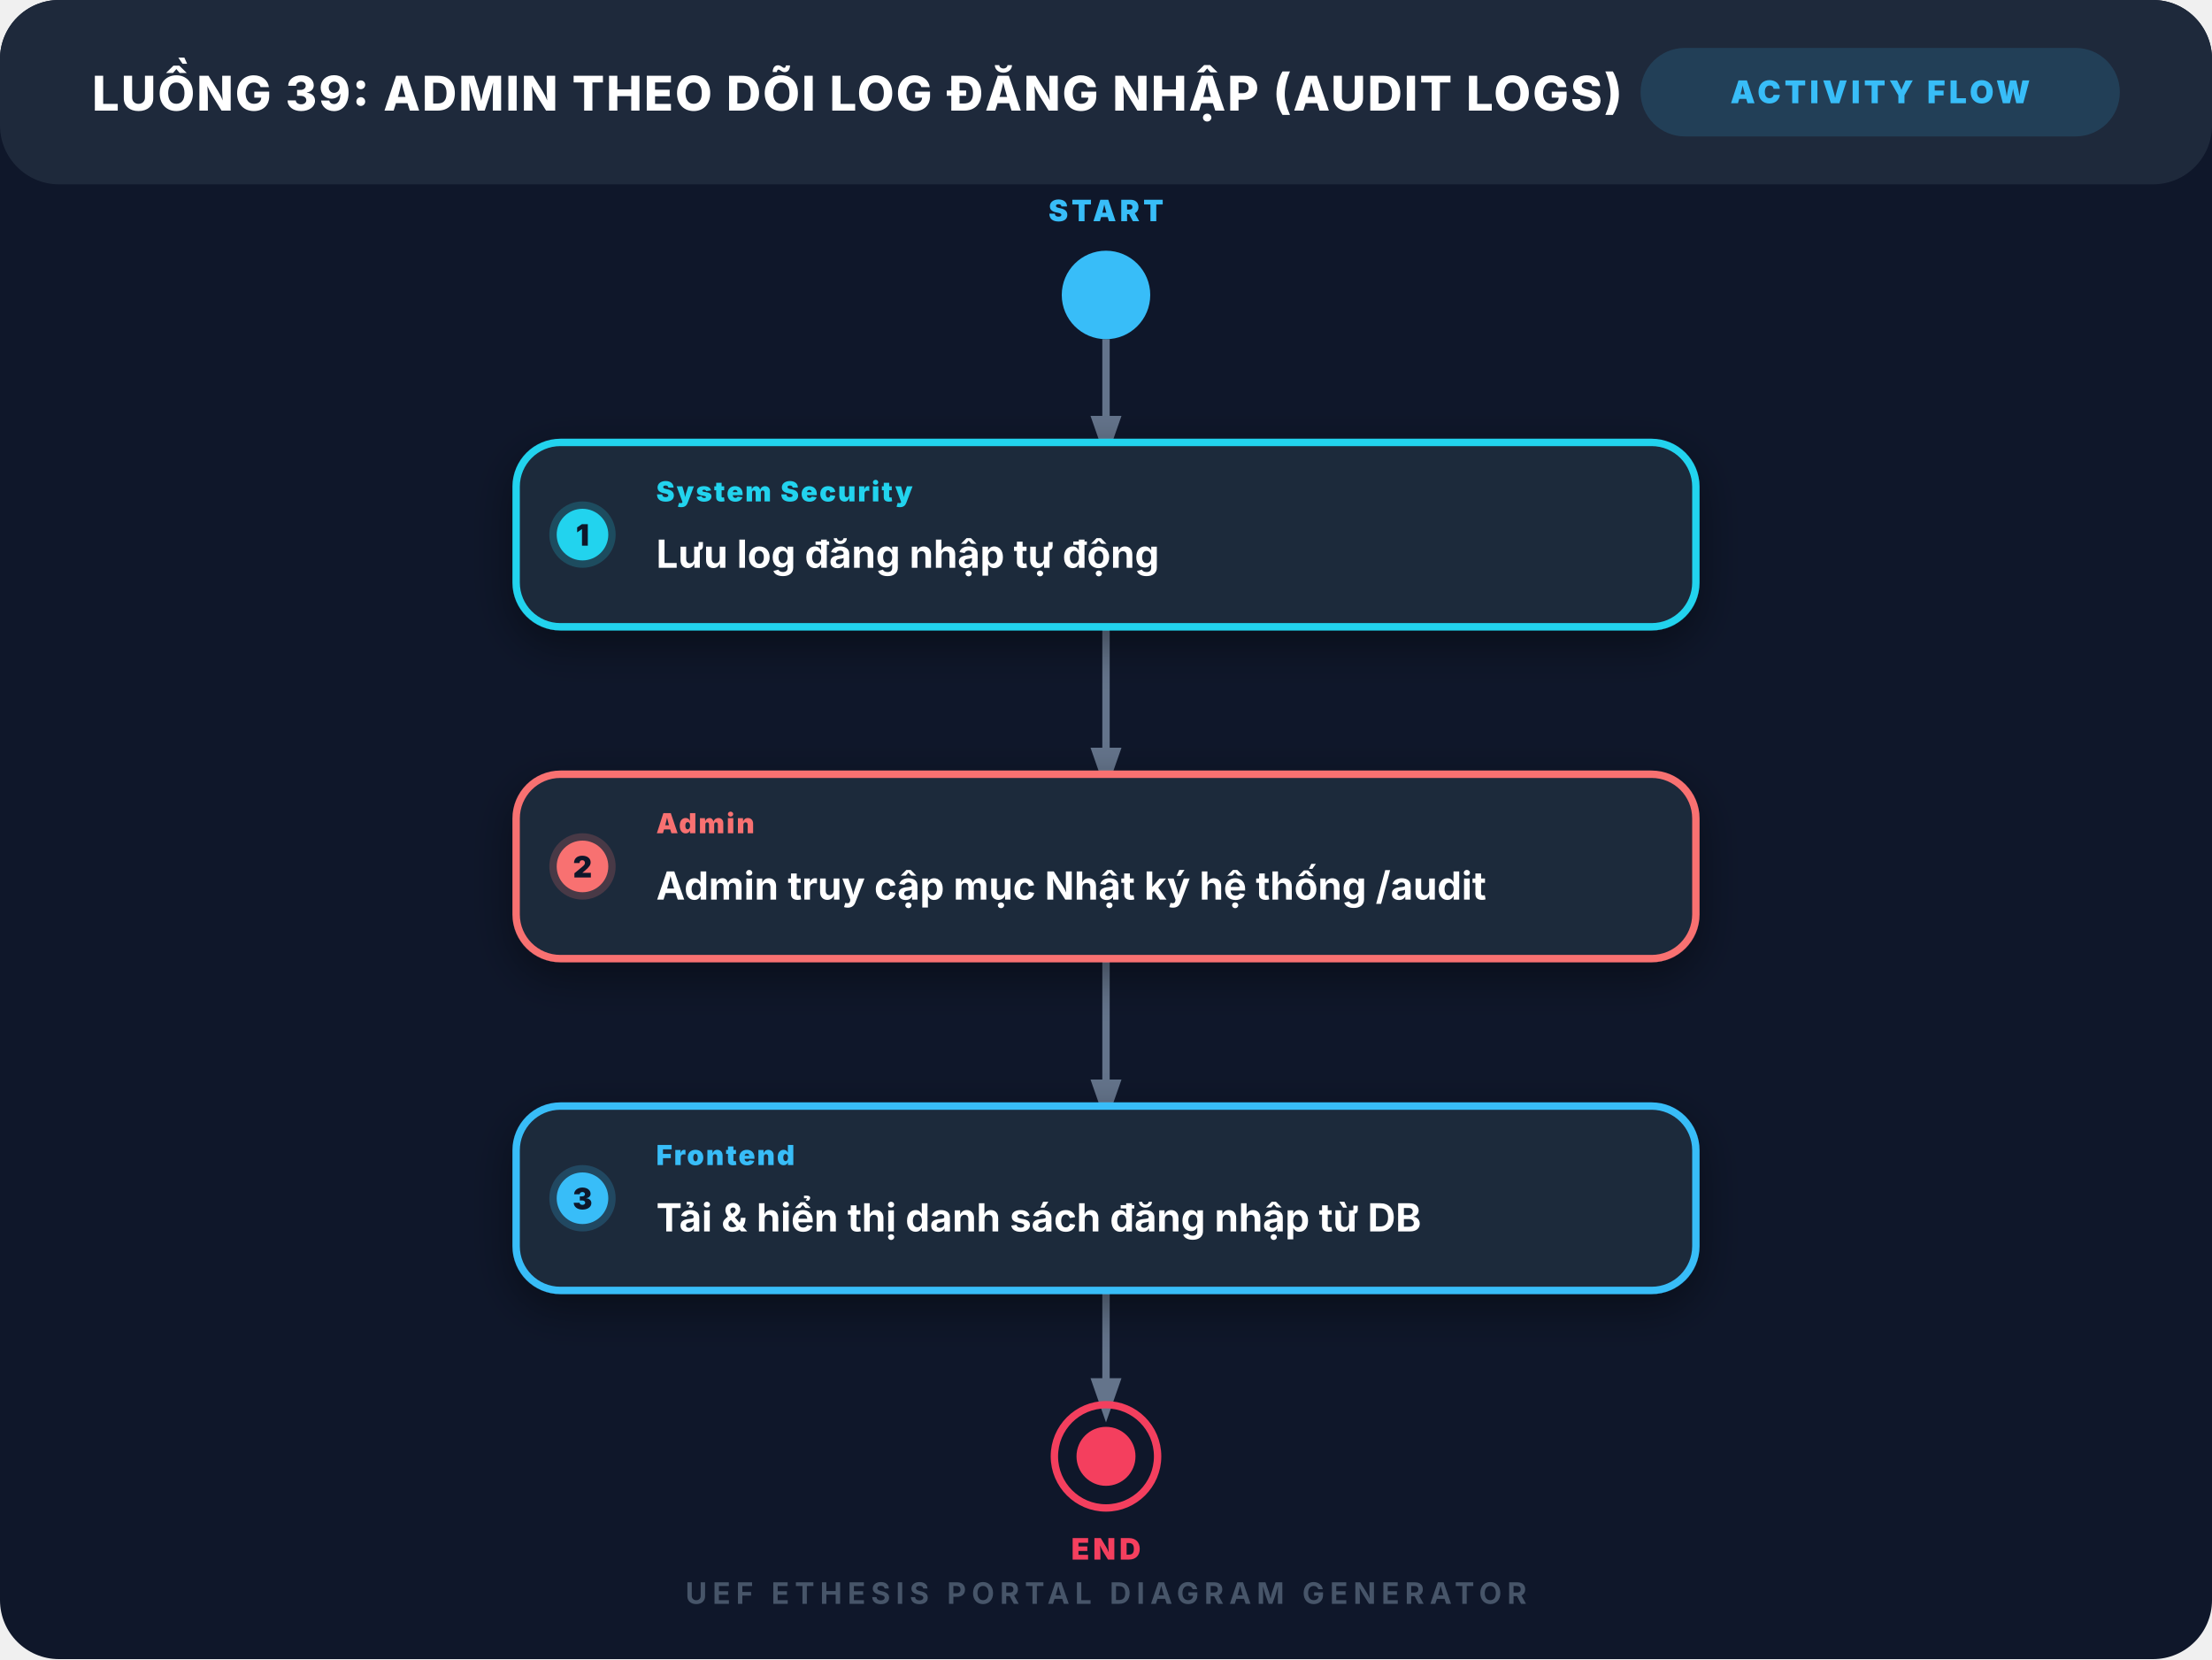
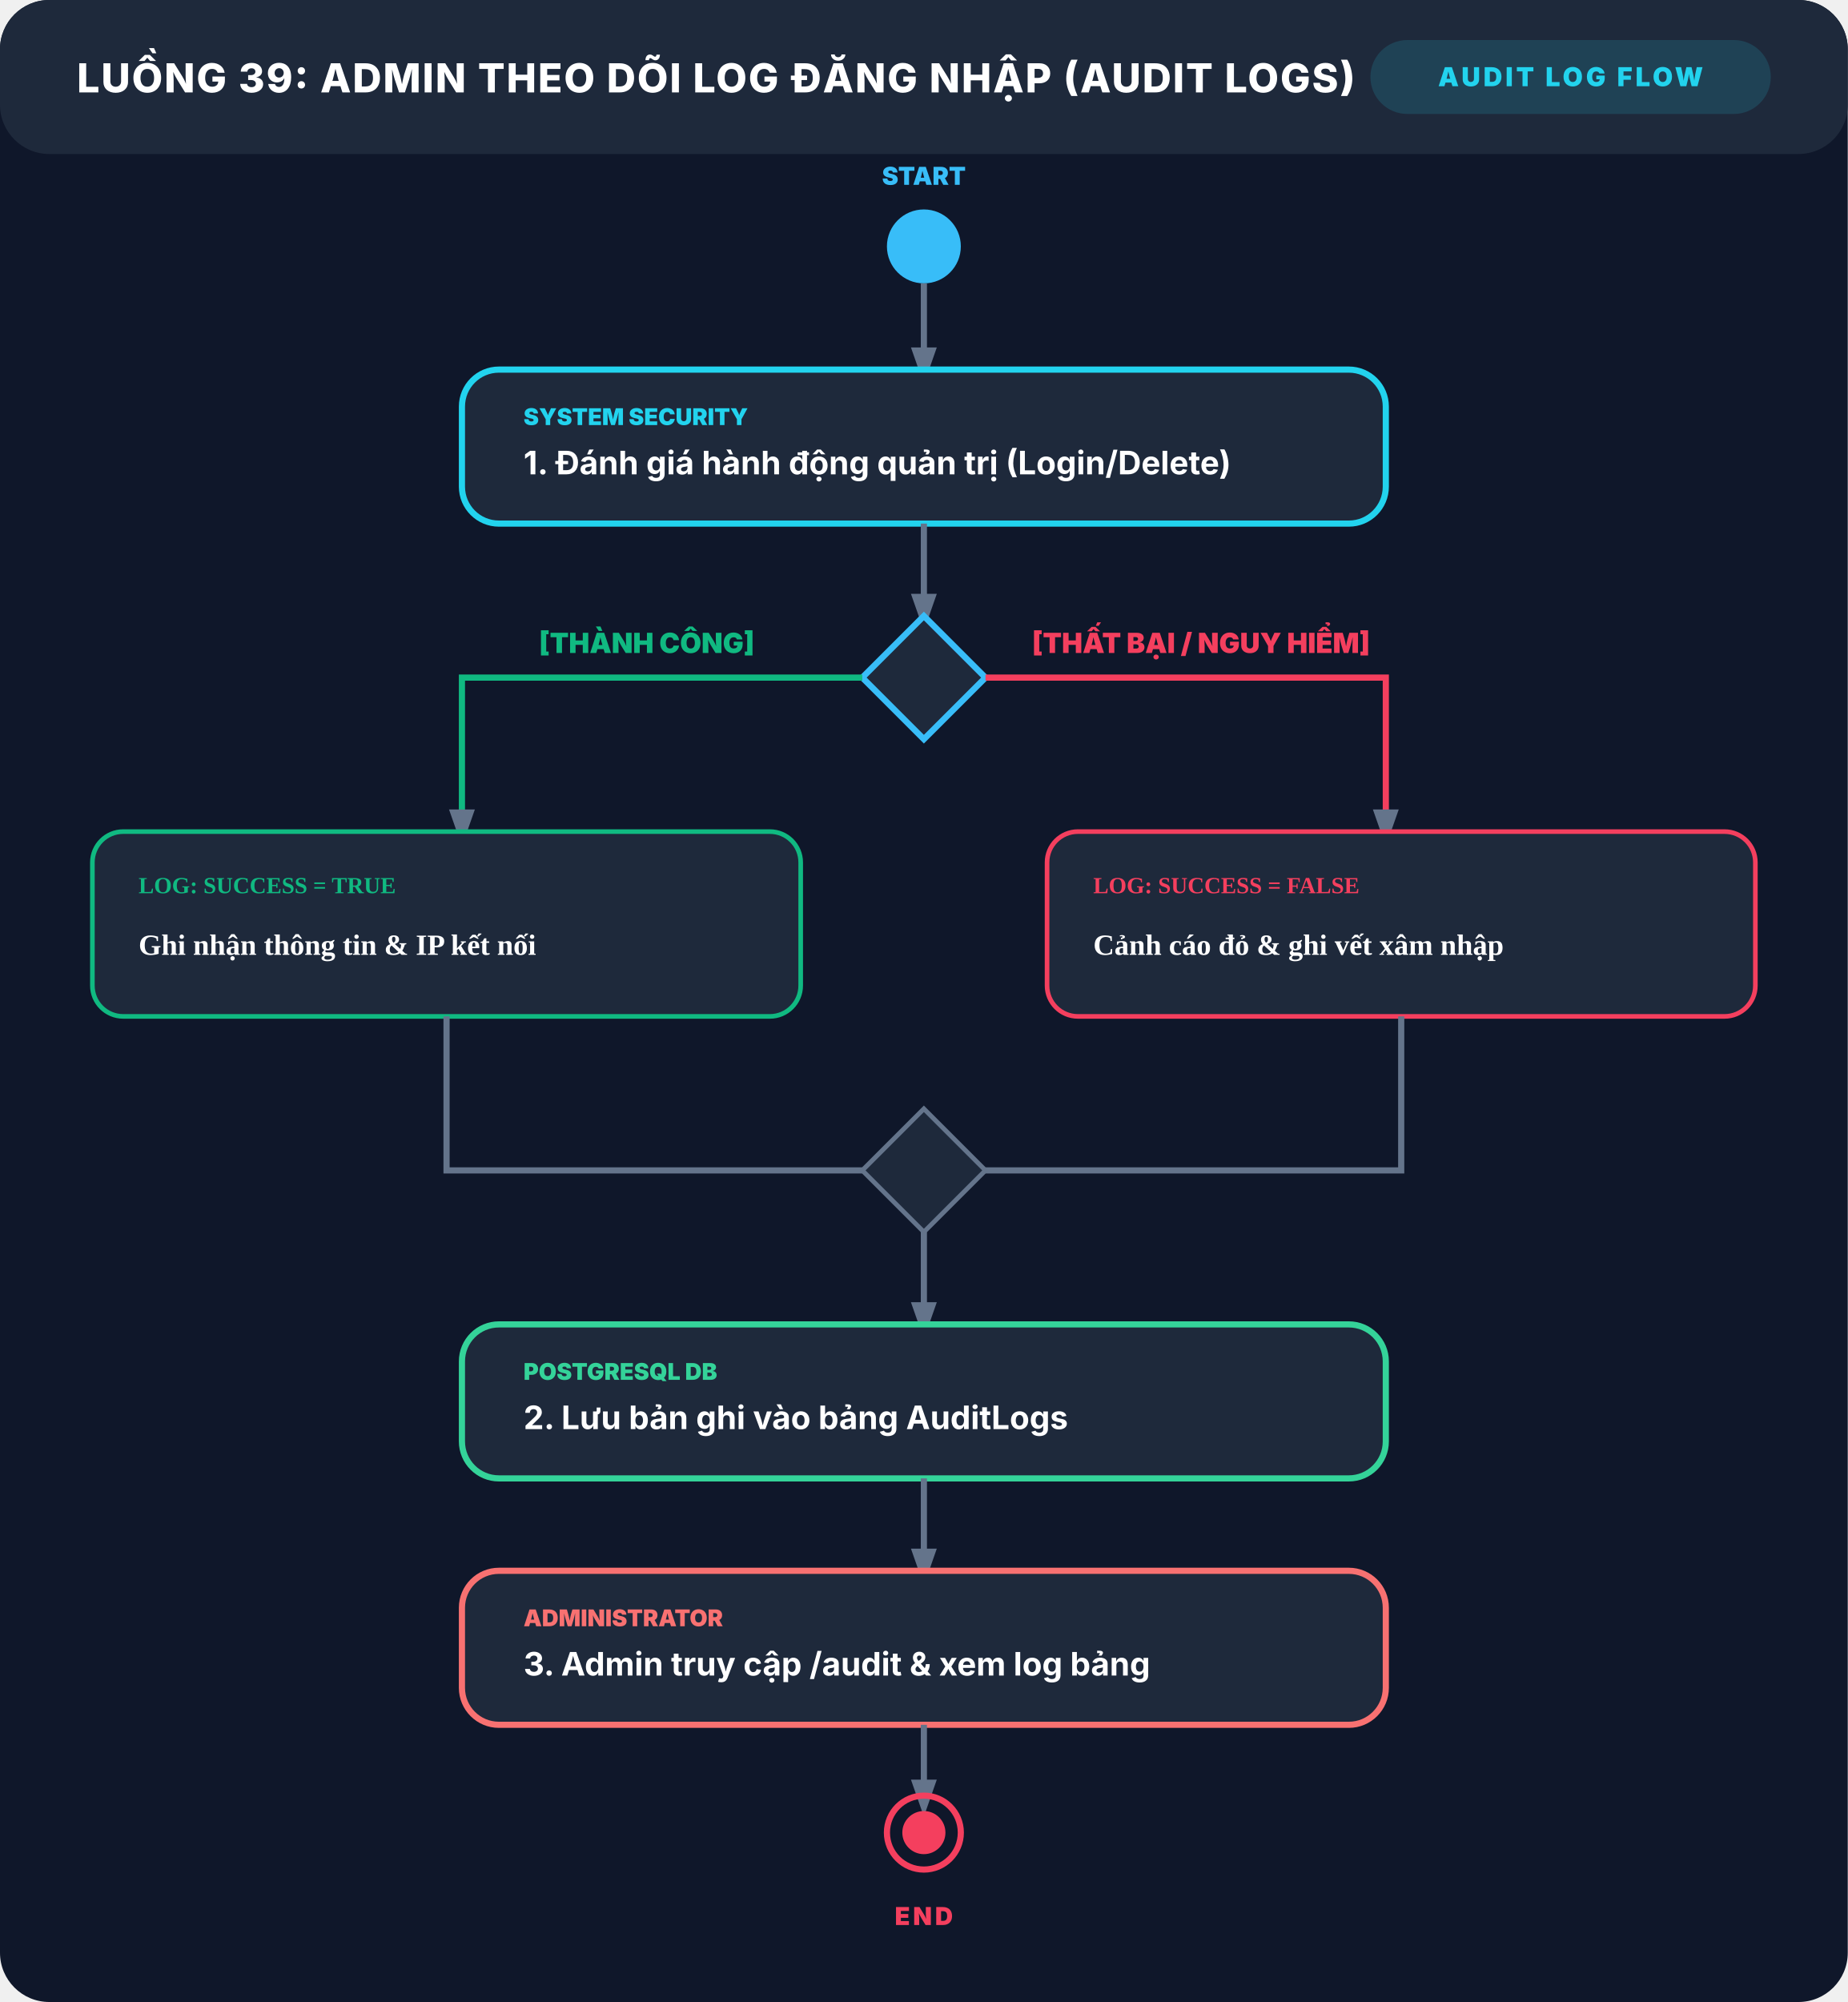
- <svg xmlns="http://www.w3.org/2000/svg" viewBox="0 0 600 450" width="600" height="450">
+ <svg xmlns="http://www.w3.org/2000/svg" viewBox="0 0 600 650" width="600" height="650">
  <defs>
    <marker id="arrow" viewBox="0 0 10 10" refX="6" refY="5" markerWidth="6" markerHeight="6" orient="auto-start-reverse">
      <path d="M 0 1.5 L 10 5 L 0 8.5 z" fill="#64748b" />
    </marker>
  </defs>
  <style>
        .title { font-family: 'Inter', sans-serif; font-size: 13px; font-weight: 800; fill: #ffffff; letter-spacing: 0.5px; }
      </style>
  <rect width="100%" height="100%" fill="#0f172a" rx="16" />
  <rect width="100%" height="50" fill="#1e293b" rx="16" />
  <text x="25" y="30" class="title">LUỒNG 39: ADMIN THEO DÕI LOG ĐĂNG NHẬP (AUDIT LOGS)</text>
-   <rect x="445" y="13" width="130" height="24" rx="12" fill="#38bdf8" opacity="0.15" />
-   <text x="510" y="28" fill="#38bdf8" font-size="8.5" font-family="Inter, sans-serif" font-weight="900" text-anchor="middle" letter-spacing="1">ACTIVITY FLOW</text>
+   <rect x="445" y="13" width="130" height="24" rx="12" fill="#22d3ee" opacity="0.15" />
+   <text x="510" y="28" fill="#22d3ee" font-size="8.5" font-family="Inter, sans-serif" font-weight="900" text-anchor="middle" letter-spacing="1">AUDIT LOG FLOW</text>
+   <circle cx="300" cy="80" r="12" fill="#38bdf8" />
+   <text x="300" y="60" fill="#38bdf8" font-size="8" font-family="Inter, sans-serif" font-weight="900" text-anchor="middle">START</text>
  <line x1="300" y1="92" x2="300" y2="120" stroke="#64748b" stroke-width="2" marker-end="url(#arrow)" />
-   <line x1="300" y1="170" x2="300" y2="210" stroke="#64748b" stroke-width="2" marker-end="url(#arrow)" />
-   <line x1="300" y1="260" x2="300" y2="300" stroke="#64748b" stroke-width="2" marker-end="url(#arrow)" />
-   <line x1="300" y1="350" x2="300" y2="381" stroke="#64748b" stroke-width="2" marker-end="url(#arrow)" />
-   <circle cx="300" cy="80" r="12" fill="#38bdf8" />
-   <text x="300" y="60" fill="#38bdf8" font-size="8" font-family="Inter, sans-serif" font-weight="900" text-anchor="middle" letter-spacing="1">START</text>
-   <g transform="translate(140, 120)">
-     <rect width="320" height="50" rx="12" ry="12" fill="#1e293b" stroke="#22d3ee" stroke-width="2" style="filter: drop-shadow(0px 4px 6px rgba(0,0,0,0.4));" />
-     <circle cx="18" cy="25" r="9" fill="#22d3ee" opacity="0.2" />
-     <circle cx="18" cy="25" r="7" fill="#22d3ee" />
-     <text x="18" y="28" fill="#0f172a" font-size="8" font-family="Inter, sans-serif" font-weight="900" text-anchor="middle">1</text>
-     <text x="38" y="16" fill="#22d3ee" font-size="7.5" font-family="Inter, sans-serif" font-weight="900" style="text-transform: uppercase; letter-spacing: 0.5px;">System Security</text>
-     <text x="38" y="34" fill="#ffffff" font-size="10.5" font-family="Inter, sans-serif" font-weight="700">Lưu log đăng nhập tự động</text>
+   <g transform="translate(150, 120)">
+     <rect width="300" height="50" rx="12" ry="12" fill="#1e293b" stroke="#22d3ee" stroke-width="2" />
+     <text x="20" y="18" fill="#22d3ee" font-size="7.5" font-family="Inter, sans-serif" font-weight="900">SYSTEM SECURITY</text>
+     <text x="20" y="34" fill="#ffffff" font-size="10.5" font-family="Inter, sans-serif" font-weight="700">1. Đánh giá hành động quản trị (Login/Delete)</text>
  </g>
-   <g transform="translate(140, 210)">
-     <rect width="320" height="50" rx="12" ry="12" fill="#1e293b" stroke="#f87171" stroke-width="2" style="filter: drop-shadow(0px 4px 6px rgba(0,0,0,0.4));" />
-     <circle cx="18" cy="25" r="9" fill="#f87171" opacity="0.2" />
-     <circle cx="18" cy="25" r="7" fill="#f87171" />
-     <text x="18" y="28" fill="#0f172a" font-size="8" font-family="Inter, sans-serif" font-weight="900" text-anchor="middle">2</text>
-     <text x="38" y="16" fill="#f87171" font-size="7.5" font-family="Inter, sans-serif" font-weight="900" style="text-transform: uppercase; letter-spacing: 0.5px;">Admin</text>
-     <text x="38" y="34" fill="#ffffff" font-size="10.5" font-family="Inter, sans-serif" font-weight="700">Admin truy cập mục Nhật ký hệ thống /audit</text>
+   <line x1="300" y1="170" x2="300" y2="200" stroke="#64748b" stroke-width="2" marker-end="url(#arrow)" />
+   <g transform="translate(280, 200)">
+     <polygon points="20,0 40,20 20,40 0,20" fill="#1e293b" stroke="#38bdf8" stroke-width="2" />
  </g>
-   <g transform="translate(140, 300)">
-     <rect width="320" height="50" rx="12" ry="12" fill="#1e293b" stroke="#38bdf8" stroke-width="2" style="filter: drop-shadow(0px 4px 6px rgba(0,0,0,0.4));" />
-     <circle cx="18" cy="25" r="9" fill="#38bdf8" opacity="0.2" />
-     <circle cx="18" cy="25" r="7" fill="#38bdf8" />
-     <text x="18" y="28" fill="#0f172a" font-size="8" font-family="Inter, sans-serif" font-weight="900" text-anchor="middle">3</text>
-     <text x="38" y="16" fill="#38bdf8" font-size="7.5" font-family="Inter, sans-serif" font-weight="900" style="text-transform: uppercase; letter-spacing: 0.5px;">Frontend</text>
-     <text x="38" y="34" fill="#ffffff" font-size="10.5" font-family="Inter, sans-serif" font-weight="700">Tải &amp; hiển thị danh sách đăng nhập từ DB</text>
+   <path d="M 280 220 H 150 V 270" fill="none" stroke="#10b981" stroke-width="2" marker-end="url(#arrow)" />
+   <text x="210" y="212" fill="#10b981" font-size="9" font-family="Inter, sans-serif" font-weight="900" text-anchor="middle">[THÀNH CÔNG]</text>
+   <g transform="translate(30, 270)">
+     <rect width="230" height="60" rx="10" fill="#1e293b" stroke="#10b981" stroke-width="1.5" />
+     <text x="15" y="20" fill="#10b981" font-size="7.5" font-weight="bold">LOG: SUCCESS = TRUE</text>
+     <text x="15" y="40" fill="#ffffff" font-size="9.5" font-weight="bold">Ghi nhận thông tin &amp; IP kết nối</text>
  </g>
-   <circle cx="300" cy="395" r="14" fill="none" stroke="#f43f5e" stroke-width="2" />
-   <circle cx="300" cy="395" r="8" fill="#f43f5e" />
-   <text x="300" y="423" fill="#f43f5e" font-size="8" font-family="Inter, sans-serif" font-weight="900" text-anchor="middle" letter-spacing="1">END</text>
-   <text x="300" y="435" fill="#475569" font-size="8" font-family="Inter, sans-serif" font-weight="bold" text-anchor="middle" letter-spacing="1.5">UEF ETHESIS PORTAL DIAGRAM GENERATOR</text>
+   <path d="M 320 220 H 450 V 270" fill="none" stroke="#f43f5e" stroke-width="2" marker-end="url(#arrow)" />
+   <text x="390" y="212" fill="#f43f5e" font-size="9" font-family="Inter, sans-serif" font-weight="900" text-anchor="middle">[THẤT BẠI / NGUY HIỂM]</text>
+   <g transform="translate(340, 270)">
+     <rect width="230" height="60" rx="10" fill="#1e293b" stroke="#f43f5e" stroke-width="1.5" />
+     <text x="15" y="20" fill="#f43f5e" font-size="7.5" font-weight="bold">LOG: SUCCESS = FALSE</text>
+     <text x="15" y="40" fill="#ffffff" font-size="9.5" font-weight="bold">Cảnh cáo đỏ &amp; ghi vết xâm nhập</text>
+   </g>
+   <path d="M 145 330 V 380 H 280" fill="none" stroke="#64748b" stroke-width="2" />
+   <path d="M 455 330 V 380 H 320" fill="none" stroke="#64748b" stroke-width="2" />
+   <g transform="translate(280, 360)">
+     <polygon points="20,0 40,20 20,40 0,20" fill="#1e293b" stroke="#64748b" stroke-width="1.5" />
+   </g>
+   <line x1="300" y1="400" x2="300" y2="430" stroke="#64748b" stroke-width="2" marker-end="url(#arrow)" />
+   <g transform="translate(150, 430)">
+     <rect width="300" height="50" rx="12" ry="12" fill="#1e293b" stroke="#34d399" stroke-width="2" />
+     <text x="20" y="18" fill="#34d399" font-size="7.5" font-family="Inter, sans-serif" font-weight="900">POSTGRESQL DB</text>
+     <text x="20" y="34" fill="#ffffff" font-size="10.5" font-family="Inter, sans-serif" font-weight="700">2. Lưu bản ghi vào bảng AuditLogs</text>
+   </g>
+   <line x1="300" y1="480" x2="300" y2="510" stroke="#64748b" stroke-width="2" marker-end="url(#arrow)" />
+   <g transform="translate(150, 510)">
+     <rect width="300" height="50" rx="12" ry="12" fill="#1e293b" stroke="#f87171" stroke-width="2" />
+     <text x="20" y="18" fill="#f87171" font-size="7.5" font-family="Inter, sans-serif" font-weight="900">ADMINISTRATOR</text>
+     <text x="20" y="34" fill="#ffffff" font-size="10.5" font-family="Inter, sans-serif" font-weight="700">3. Admin truy cập /audit &amp; xem log bảng</text>
+   </g>
+   <line x1="300" y1="560" x2="300" y2="585" stroke="#64748b" stroke-width="2" marker-end="url(#arrow)" />
+   <circle cx="300" cy="595" r="12" fill="none" stroke="#f43f5e" stroke-width="2" />
+   <circle cx="300" cy="595" r="7" fill="#f43f5e" />
+   <text x="300" y="625" fill="#f43f5e" font-size="8" font-family="Inter, sans-serif" font-weight="900" text-anchor="middle" letter-spacing="1">END</text>
</svg>
